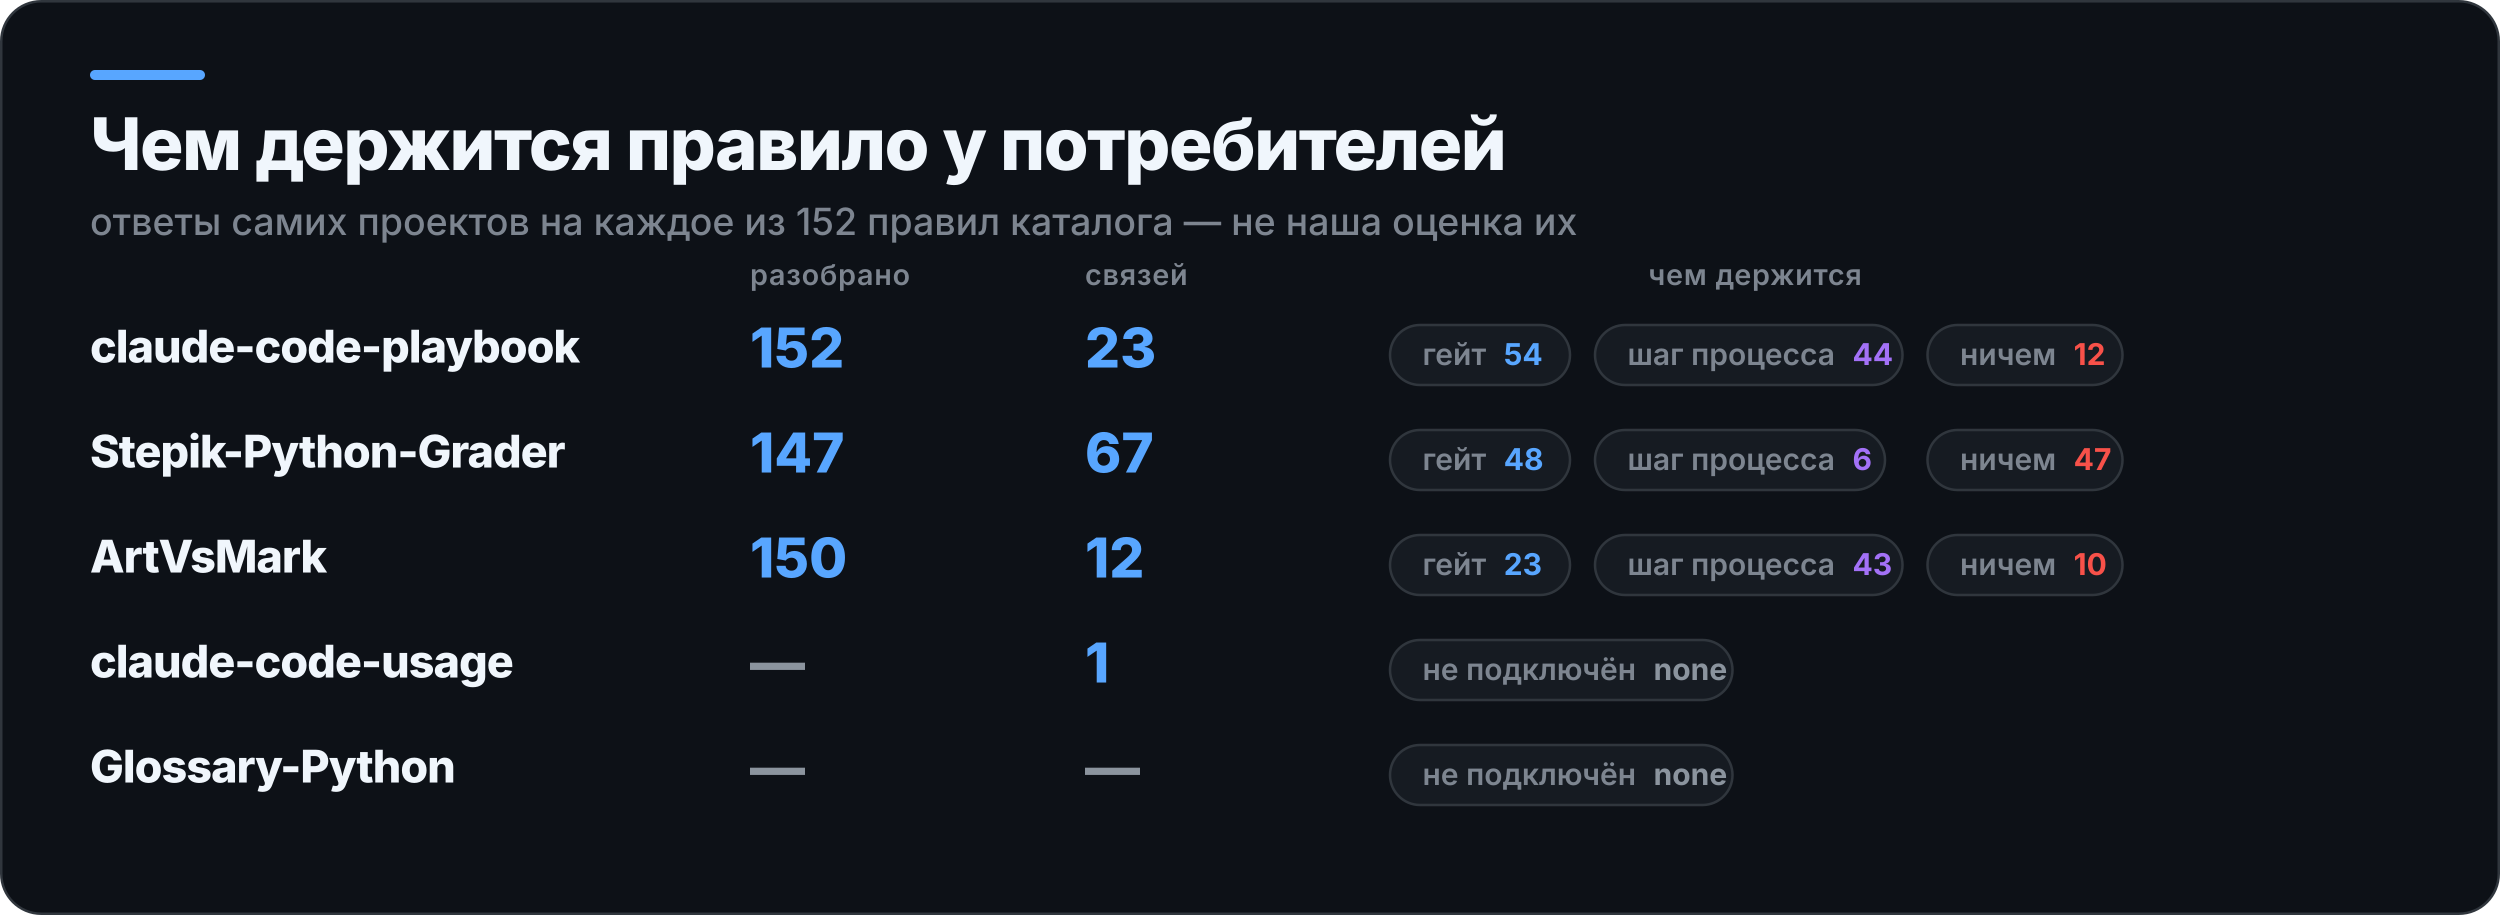
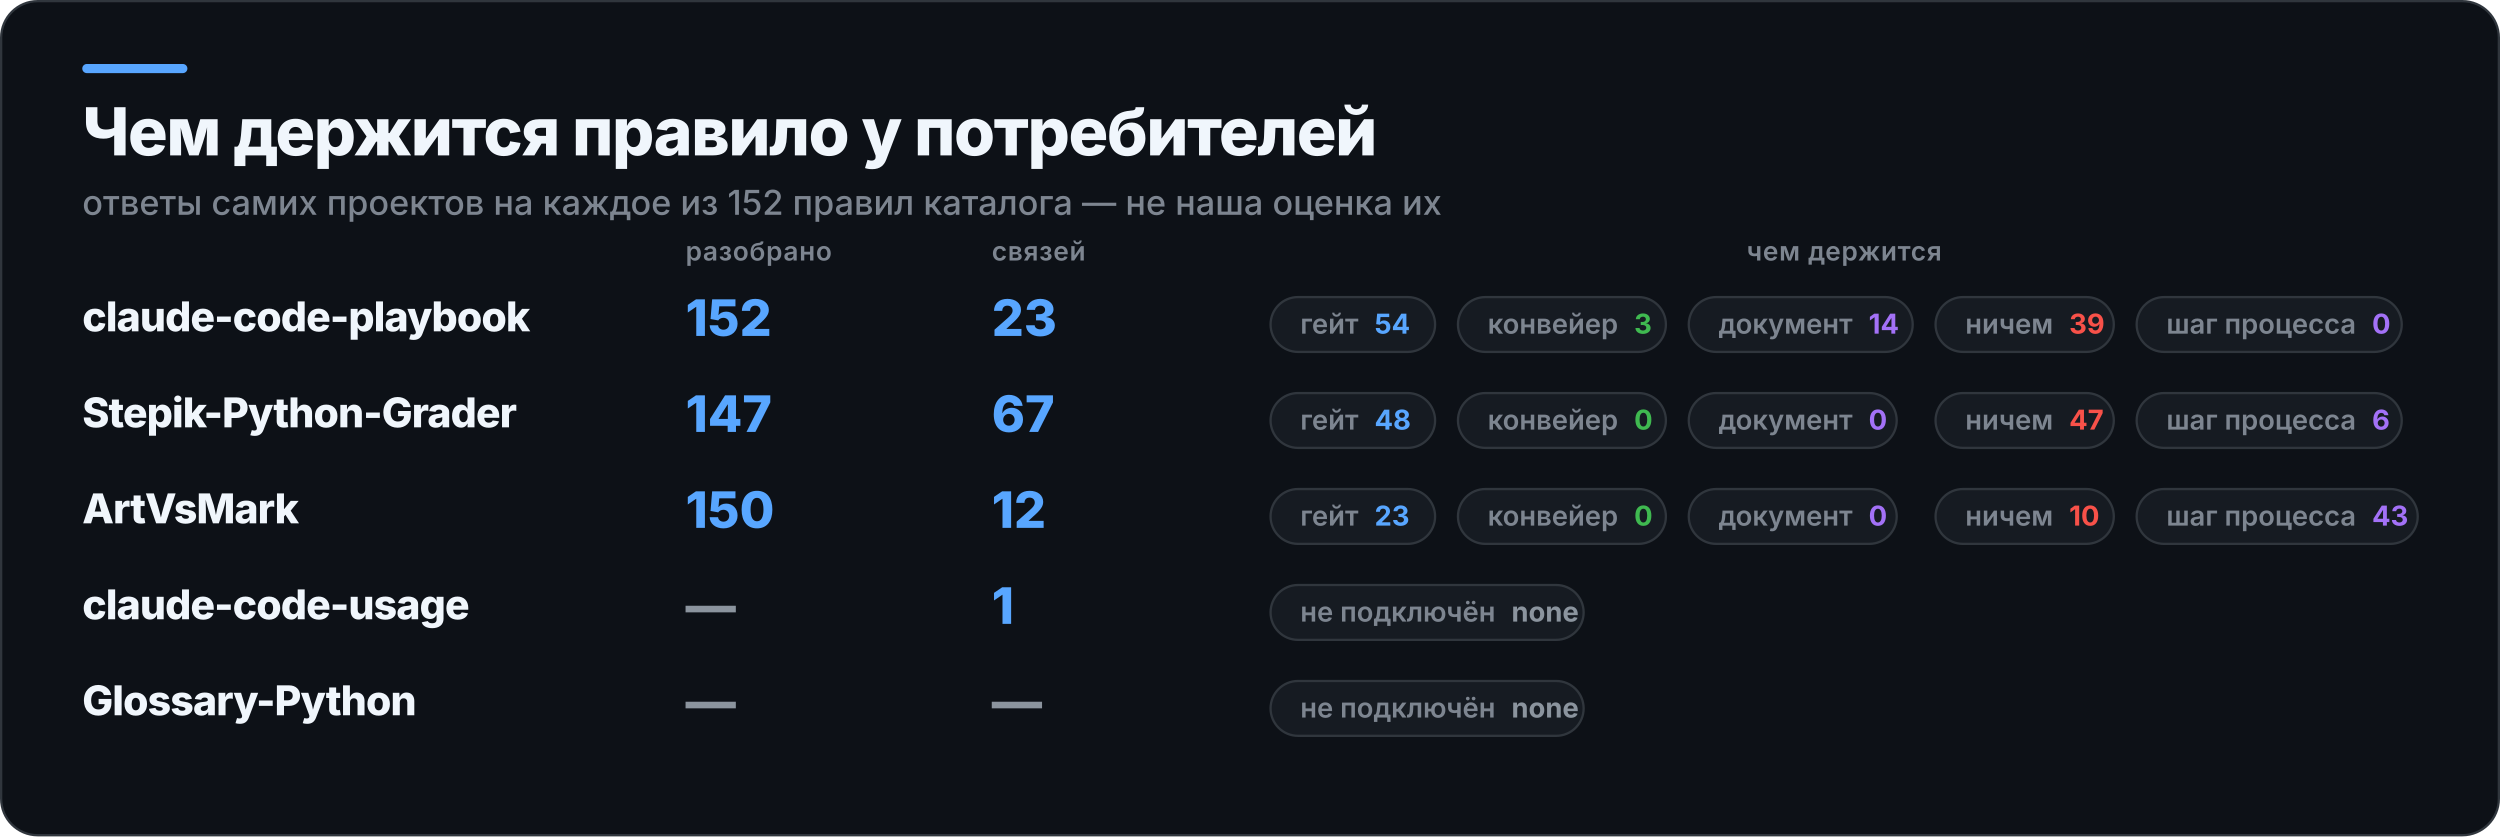
- <svg xmlns="http://www.w3.org/2000/svg" width="1000" height="366" viewBox="0 0 1000 366" role="img" aria-label="Чем держится правило у потребителей">
-   <rect x="0.5" y="0.5" width="999" height="365" rx="16" fill="#0D1117" stroke="#30363D" />
+ <svg xmlns="http://www.w3.org/2000/svg" width="1094" height="366" viewBox="0 0 1094 366" role="img" aria-label="Чем держится правило у потребителей">
+   <rect x="0.5" y="0.5" width="1093" height="365" rx="16" fill="#0D1117" stroke="#30363D" />
  <rect x="36" y="28" width="46" height="4" rx="2" fill="#58A6FF" />
  <text x="36" y="68" fill="#F0F6FC" font-family="Inter,Segoe UI,Helvetica,Arial,sans-serif" font-size="29" font-weight="800" letter-spacing="-0.6">Чем держится правило у потребителей</text>
  <text x="36" y="94" fill="#7D8590" font-family="Inter,Segoe UI,Helvetica,Arial,sans-serif" font-size="15" font-weight="500">ответы самих проектов на каждое из 152 правил каталога — не наша оценка их</text>
  <text x="300" y="114" fill="#7D8590" font-family="Inter,Segoe UI,Helvetica,Arial,sans-serif" font-size="11.5" font-weight="600" letter-spacing="0.3">разобрано</text>
  <text x="434" y="114" fill="#7D8590" font-family="Inter,Segoe UI,Helvetica,Arial,sans-serif" font-size="11.5" font-weight="600" letter-spacing="0.3">связей</text>
-   <text x="702" y="114" fill="#7D8590" font-family="Inter,Segoe UI,Helvetica,Arial,sans-serif" font-size="11.5" font-weight="600" letter-spacing="0.3" text-anchor="middle">чем держится</text>
+   <text x="807" y="114" fill="#7D8590" font-family="Inter,Segoe UI,Helvetica,Arial,sans-serif" font-size="11.5" font-weight="600" letter-spacing="0.3" text-anchor="middle">чем держится</text>
  <text x="36" y="145" fill="#F0F6FC" font-family="Inter,Segoe UI,Helvetica,Arial,sans-serif" font-size="18" font-weight="800" letter-spacing="-0.4">claude-code-playbook</text>
  <text x="300" y="147" fill="#58A6FF" font-family="Inter,Segoe UI,Helvetica,Arial,sans-serif" font-size="22" font-weight="800">152</text>
  <text x="434" y="147" fill="#58A6FF" font-family="Inter,Segoe UI,Helvetica,Arial,sans-serif" font-size="22" font-weight="800">23</text>
  <rect x="556" y="130" width="72" height="24" rx="12" fill="#161B22" stroke="#30363D" />
  <text x="569" y="146" fill="#7D8590" font-family="Inter,Segoe UI,Helvetica,Arial,sans-serif" font-size="12" font-weight="600">гейт<tspan fill="#58A6FF" font-weight="700" dx="7">54</tspan>
  </text>
-   <rect x="638" y="130" width="123" height="24" rx="12" fill="#161B22" stroke="#30363D" />
-   <text x="651" y="146" fill="#7D8590" font-family="Inter,Segoe UI,Helvetica,Arial,sans-serif" font-size="12" font-weight="600">шаг процесса<tspan fill="#A371F7" font-weight="700" dx="7">44</tspan>
+   <rect x="638" y="130" width="91" height="24" rx="12" fill="#161B22" stroke="#30363D" />
+   <text x="651" y="146" fill="#7D8590" font-family="Inter,Segoe UI,Helvetica,Arial,sans-serif" font-size="12" font-weight="600">конвейер<tspan fill="#3FB950" font-weight="700" dx="7">3</tspan>
  </text>
-   <rect x="771" y="130" width="78" height="24" rx="12" fill="#161B22" stroke="#30363D" />
-   <text x="784" y="146" fill="#7D8590" font-family="Inter,Segoe UI,Helvetica,Arial,sans-serif" font-size="12" font-weight="600">ничем<tspan fill="#F85149" font-weight="700" dx="7">12</tspan>
+   <rect x="739" y="130" width="98" height="24" rx="12" fill="#161B22" stroke="#30363D" />
+   <text x="752" y="146" fill="#7D8590" font-family="Inter,Segoe UI,Helvetica,Arial,sans-serif" font-size="12" font-weight="600">документ<tspan fill="#A371F7" font-weight="700" dx="7">14</tspan>
+   </text>
+   <rect x="847" y="130" width="78" height="24" rx="12" fill="#161B22" stroke="#30363D" />
+   <text x="860" y="146" fill="#7D8590" font-family="Inter,Segoe UI,Helvetica,Arial,sans-serif" font-size="12" font-weight="600">ничем<tspan fill="#F85149" font-weight="700" dx="7">39</tspan>
+   </text>
+   <rect x="935" y="130" width="116" height="24" rx="12" fill="#161B22" stroke="#30363D" />
+   <text x="948" y="146" fill="#7D8590" font-family="Inter,Segoe UI,Helvetica,Arial,sans-serif" font-size="12" font-weight="600">шаг процесса<tspan fill="#A371F7" font-weight="700" dx="7">0</tspan>
  </text>
  <text x="36" y="187" fill="#F0F6FC" font-family="Inter,Segoe UI,Helvetica,Arial,sans-serif" font-size="18" font-weight="800" letter-spacing="-0.4">Stepik-Python-Grader</text>
  <text x="300" y="189" fill="#58A6FF" font-family="Inter,Segoe UI,Helvetica,Arial,sans-serif" font-size="22" font-weight="800">147</text>
  <text x="434" y="189" fill="#58A6FF" font-family="Inter,Segoe UI,Helvetica,Arial,sans-serif" font-size="22" font-weight="800">67</text>
  <rect x="556" y="172" width="72" height="24" rx="12" fill="#161B22" stroke="#30363D" />
  <text x="569" y="188" fill="#7D8590" font-family="Inter,Segoe UI,Helvetica,Arial,sans-serif" font-size="12" font-weight="600">гейт<tspan fill="#58A6FF" font-weight="700" dx="7">48</tspan>
  </text>
-   <rect x="638" y="172" width="116" height="24" rx="12" fill="#161B22" stroke="#30363D" />
-   <text x="651" y="188" fill="#7D8590" font-family="Inter,Segoe UI,Helvetica,Arial,sans-serif" font-size="12" font-weight="600">шаг процесса<tspan fill="#A371F7" font-weight="700" dx="7">6</tspan>
+   <rect x="638" y="172" width="91" height="24" rx="12" fill="#161B22" stroke="#30363D" />
+   <text x="651" y="188" fill="#7D8590" font-family="Inter,Segoe UI,Helvetica,Arial,sans-serif" font-size="12" font-weight="600">конвейер<tspan fill="#3FB950" font-weight="700" dx="7">0</tspan>
  </text>
-   <rect x="771" y="172" width="78" height="24" rx="12" fill="#161B22" stroke="#30363D" />
-   <text x="784" y="188" fill="#7D8590" font-family="Inter,Segoe UI,Helvetica,Arial,sans-serif" font-size="12" font-weight="600">ничем<tspan fill="#F85149" font-weight="700" dx="7">47</tspan>
+   <rect x="739" y="172" width="91" height="24" rx="12" fill="#161B22" stroke="#30363D" />
+   <text x="752" y="188" fill="#7D8590" font-family="Inter,Segoe UI,Helvetica,Arial,sans-serif" font-size="12" font-weight="600">документ<tspan fill="#A371F7" font-weight="700" dx="7">0</tspan>
+   </text>
+   <rect x="847" y="172" width="78" height="24" rx="12" fill="#161B22" stroke="#30363D" />
+   <text x="860" y="188" fill="#7D8590" font-family="Inter,Segoe UI,Helvetica,Arial,sans-serif" font-size="12" font-weight="600">ничем<tspan fill="#F85149" font-weight="700" dx="7">47</tspan>
+   </text>
+   <rect x="935" y="172" width="116" height="24" rx="12" fill="#161B22" stroke="#30363D" />
+   <text x="948" y="188" fill="#7D8590" font-family="Inter,Segoe UI,Helvetica,Arial,sans-serif" font-size="12" font-weight="600">шаг процесса<tspan fill="#A371F7" font-weight="700" dx="7">6</tspan>
  </text>
  <text x="36" y="229" fill="#F0F6FC" font-family="Inter,Segoe UI,Helvetica,Arial,sans-serif" font-size="18" font-weight="800" letter-spacing="-0.4">ArtVsMark</text>
  <text x="300" y="231" fill="#58A6FF" font-family="Inter,Segoe UI,Helvetica,Arial,sans-serif" font-size="22" font-weight="800">150</text>
  <text x="434" y="231" fill="#58A6FF" font-family="Inter,Segoe UI,Helvetica,Arial,sans-serif" font-size="22" font-weight="800">12</text>
  <rect x="556" y="214" width="72" height="24" rx="12" fill="#161B22" stroke="#30363D" />
  <text x="569" y="230" fill="#7D8590" font-family="Inter,Segoe UI,Helvetica,Arial,sans-serif" font-size="12" font-weight="600">гейт<tspan fill="#58A6FF" font-weight="700" dx="7">23</tspan>
  </text>
-   <rect x="638" y="214" width="123" height="24" rx="12" fill="#161B22" stroke="#30363D" />
-   <text x="651" y="230" fill="#7D8590" font-family="Inter,Segoe UI,Helvetica,Arial,sans-serif" font-size="12" font-weight="600">шаг процесса<tspan fill="#A371F7" font-weight="700" dx="7">43</tspan>
+   <rect x="638" y="214" width="91" height="24" rx="12" fill="#161B22" stroke="#30363D" />
+   <text x="651" y="230" fill="#7D8590" font-family="Inter,Segoe UI,Helvetica,Arial,sans-serif" font-size="12" font-weight="600">конвейер<tspan fill="#3FB950" font-weight="700" dx="7">0</tspan>
  </text>
-   <rect x="771" y="214" width="78" height="24" rx="12" fill="#161B22" stroke="#30363D" />
-   <text x="784" y="230" fill="#7D8590" font-family="Inter,Segoe UI,Helvetica,Arial,sans-serif" font-size="12" font-weight="600">ничем<tspan fill="#F85149" font-weight="700" dx="7">10</tspan>
+   <rect x="739" y="214" width="91" height="24" rx="12" fill="#161B22" stroke="#30363D" />
+   <text x="752" y="230" fill="#7D8590" font-family="Inter,Segoe UI,Helvetica,Arial,sans-serif" font-size="12" font-weight="600">документ<tspan fill="#A371F7" font-weight="700" dx="7">0</tspan>
+   </text>
+   <rect x="847" y="214" width="78" height="24" rx="12" fill="#161B22" stroke="#30363D" />
+   <text x="860" y="230" fill="#7D8590" font-family="Inter,Segoe UI,Helvetica,Arial,sans-serif" font-size="12" font-weight="600">ничем<tspan fill="#F85149" font-weight="700" dx="7">10</tspan>
+   </text>
+   <rect x="935" y="214" width="123" height="24" rx="12" fill="#161B22" stroke="#30363D" />
+   <text x="948" y="230" fill="#7D8590" font-family="Inter,Segoe UI,Helvetica,Arial,sans-serif" font-size="12" font-weight="600">шаг процесса<tspan fill="#A371F7" font-weight="700" dx="7">43</tspan>
  </text>
  <text x="36" y="271" fill="#F0F6FC" font-family="Inter,Segoe UI,Helvetica,Arial,sans-serif" font-size="18" font-weight="800" letter-spacing="-0.4">claude-code-usage</text>
  <text x="300" y="273" fill="#8B949E" font-family="Inter,Segoe UI,Helvetica,Arial,sans-serif" font-size="22" font-weight="800">—</text>
  <text x="434" y="273" fill="#58A6FF" font-family="Inter,Segoe UI,Helvetica,Arial,sans-serif" font-size="22" font-weight="800">1</text>
  <rect x="556" y="256" width="137" height="24" rx="12" fill="#161B22" stroke="#30363D" />
  <text x="569" y="272" fill="#7D8590" font-family="Inter,Segoe UI,Helvetica,Arial,sans-serif" font-size="12" font-weight="600">не подключён<tspan fill="#8B949E" font-weight="700" dx="7">none</tspan>
  </text>
  <text x="36" y="313" fill="#F0F6FC" font-family="Inter,Segoe UI,Helvetica,Arial,sans-serif" font-size="18" font-weight="800" letter-spacing="-0.4">Glossary-Python</text>
  <text x="300" y="315" fill="#8B949E" font-family="Inter,Segoe UI,Helvetica,Arial,sans-serif" font-size="22" font-weight="800">—</text>
  <text x="434" y="315" fill="#8B949E" font-family="Inter,Segoe UI,Helvetica,Arial,sans-serif" font-size="22" font-weight="800">—</text>
  <rect x="556" y="298" width="137" height="24" rx="12" fill="#161B22" stroke="#30363D" />
  <text x="569" y="314" fill="#7D8590" font-family="Inter,Segoe UI,Helvetica,Arial,sans-serif" font-size="12" font-weight="600">не подключён<tspan fill="#8B949E" font-weight="700" dx="7">none</tspan>
  </text>
</svg>
